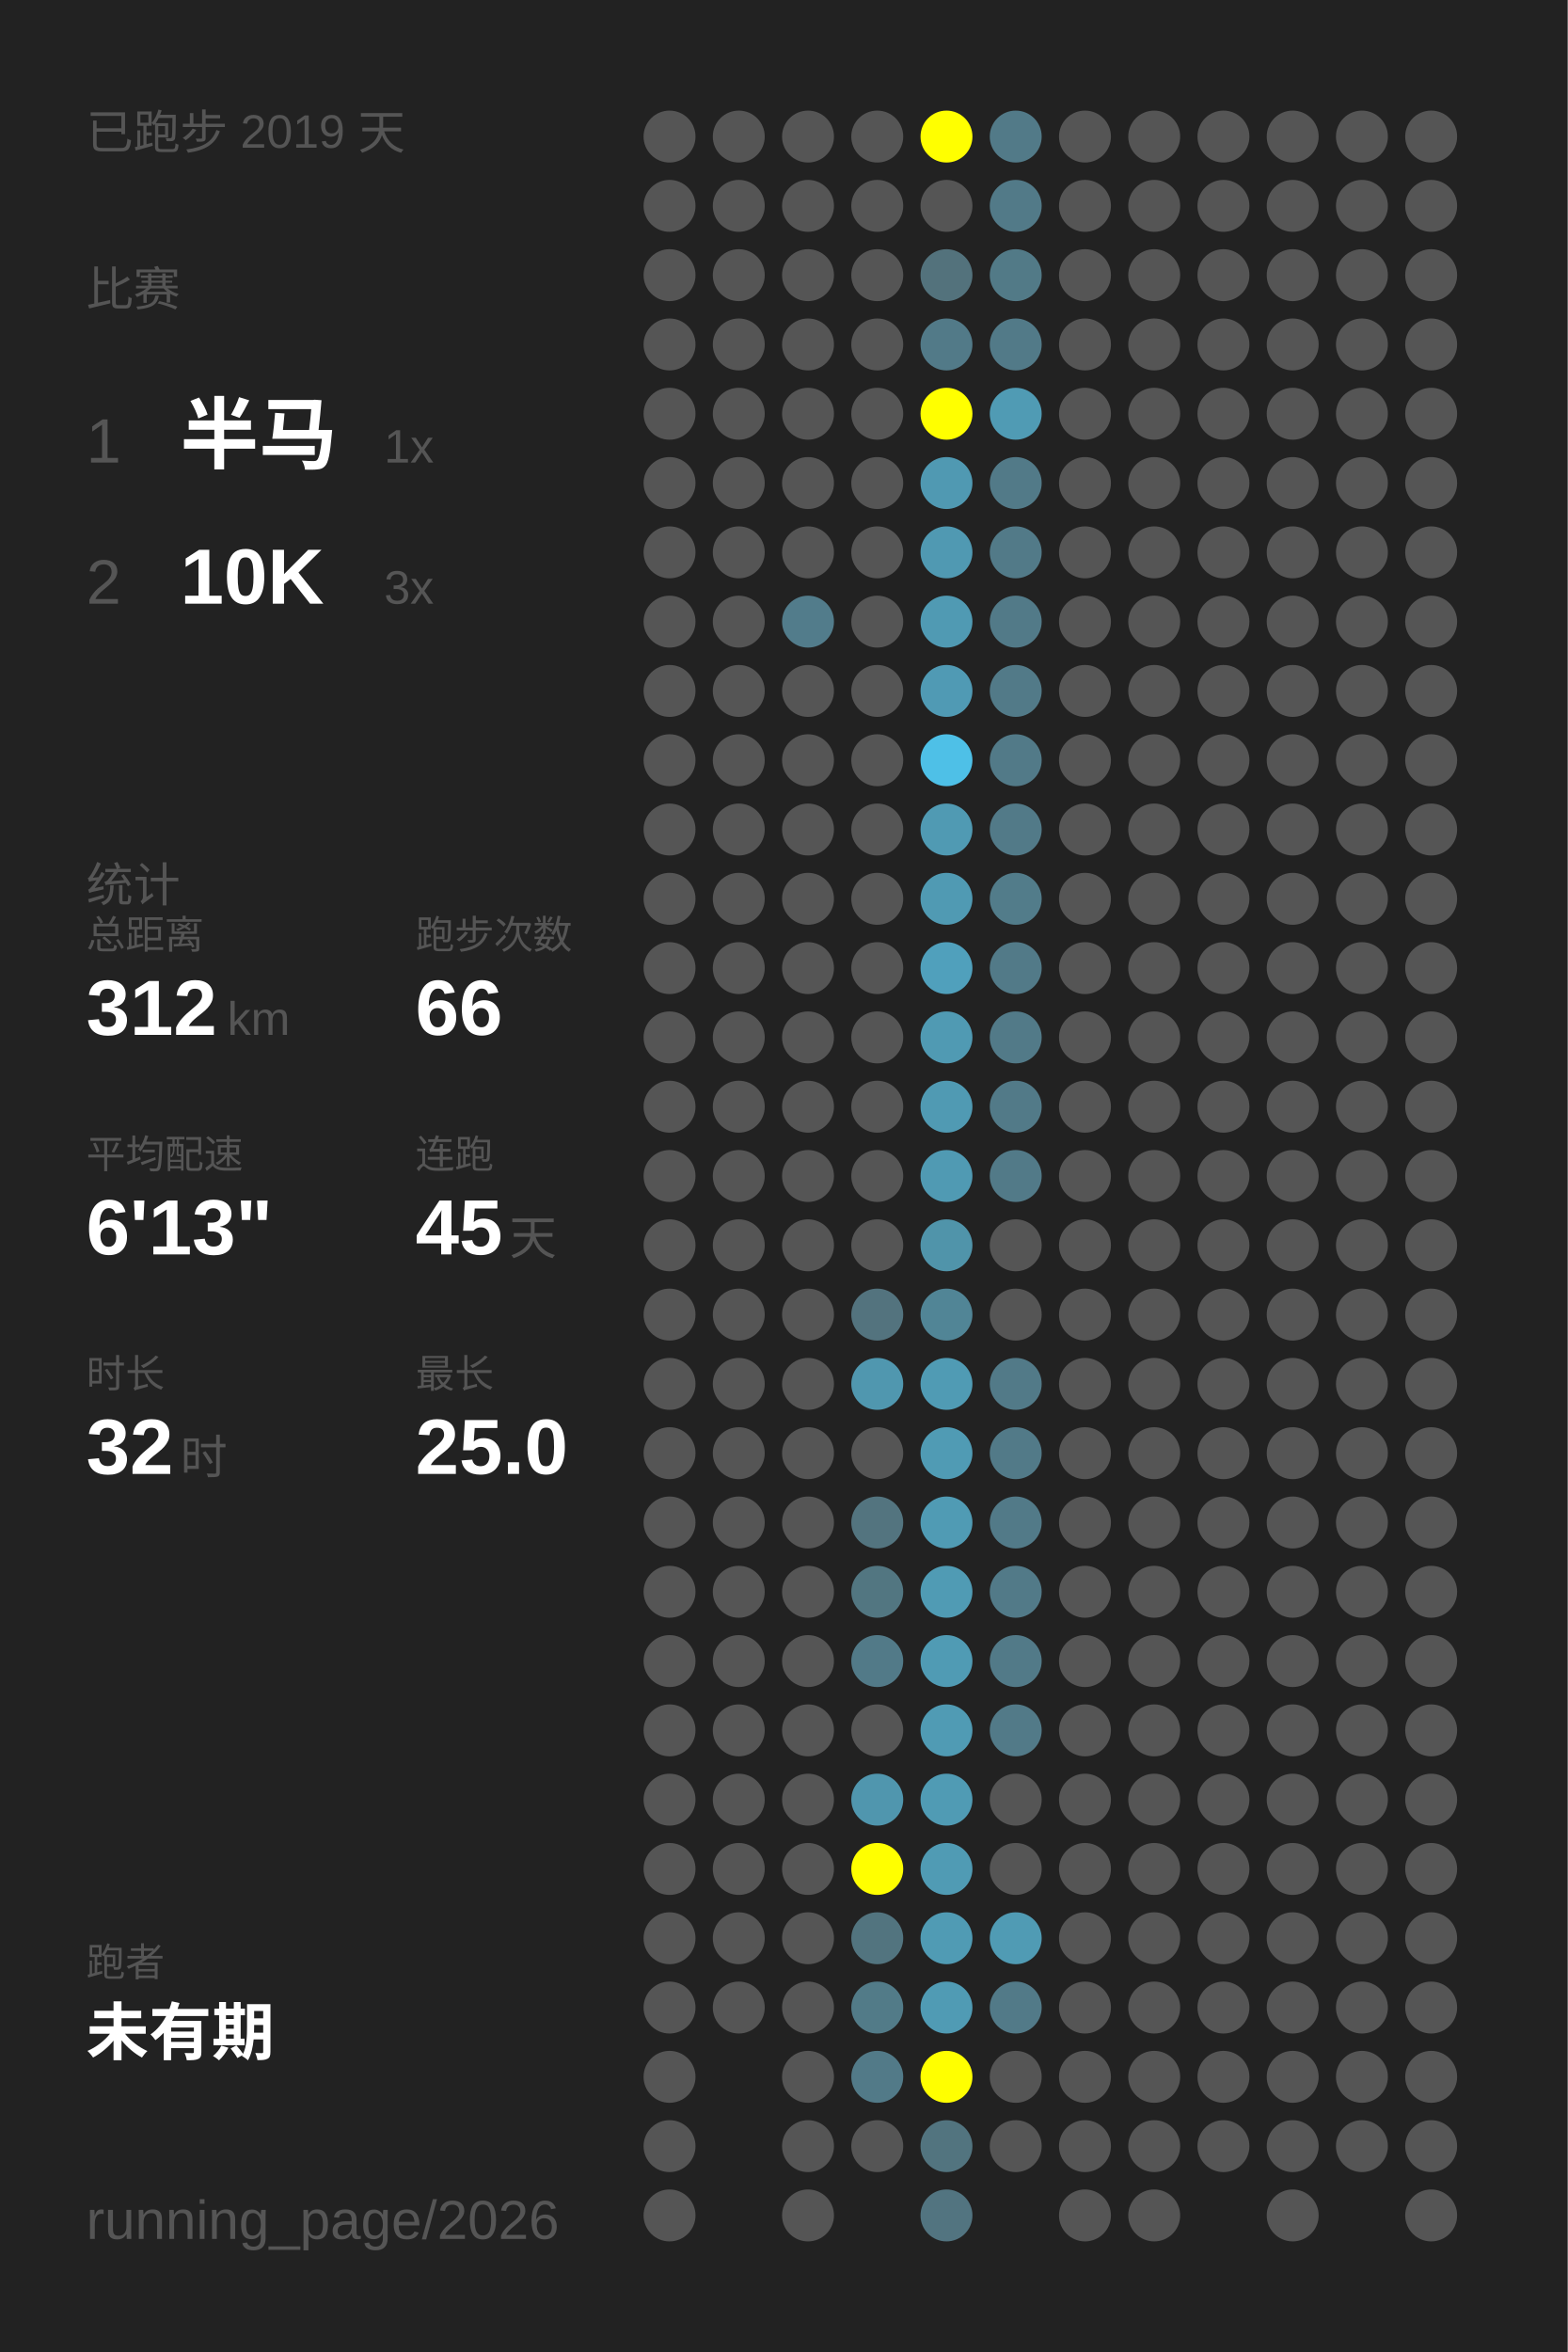
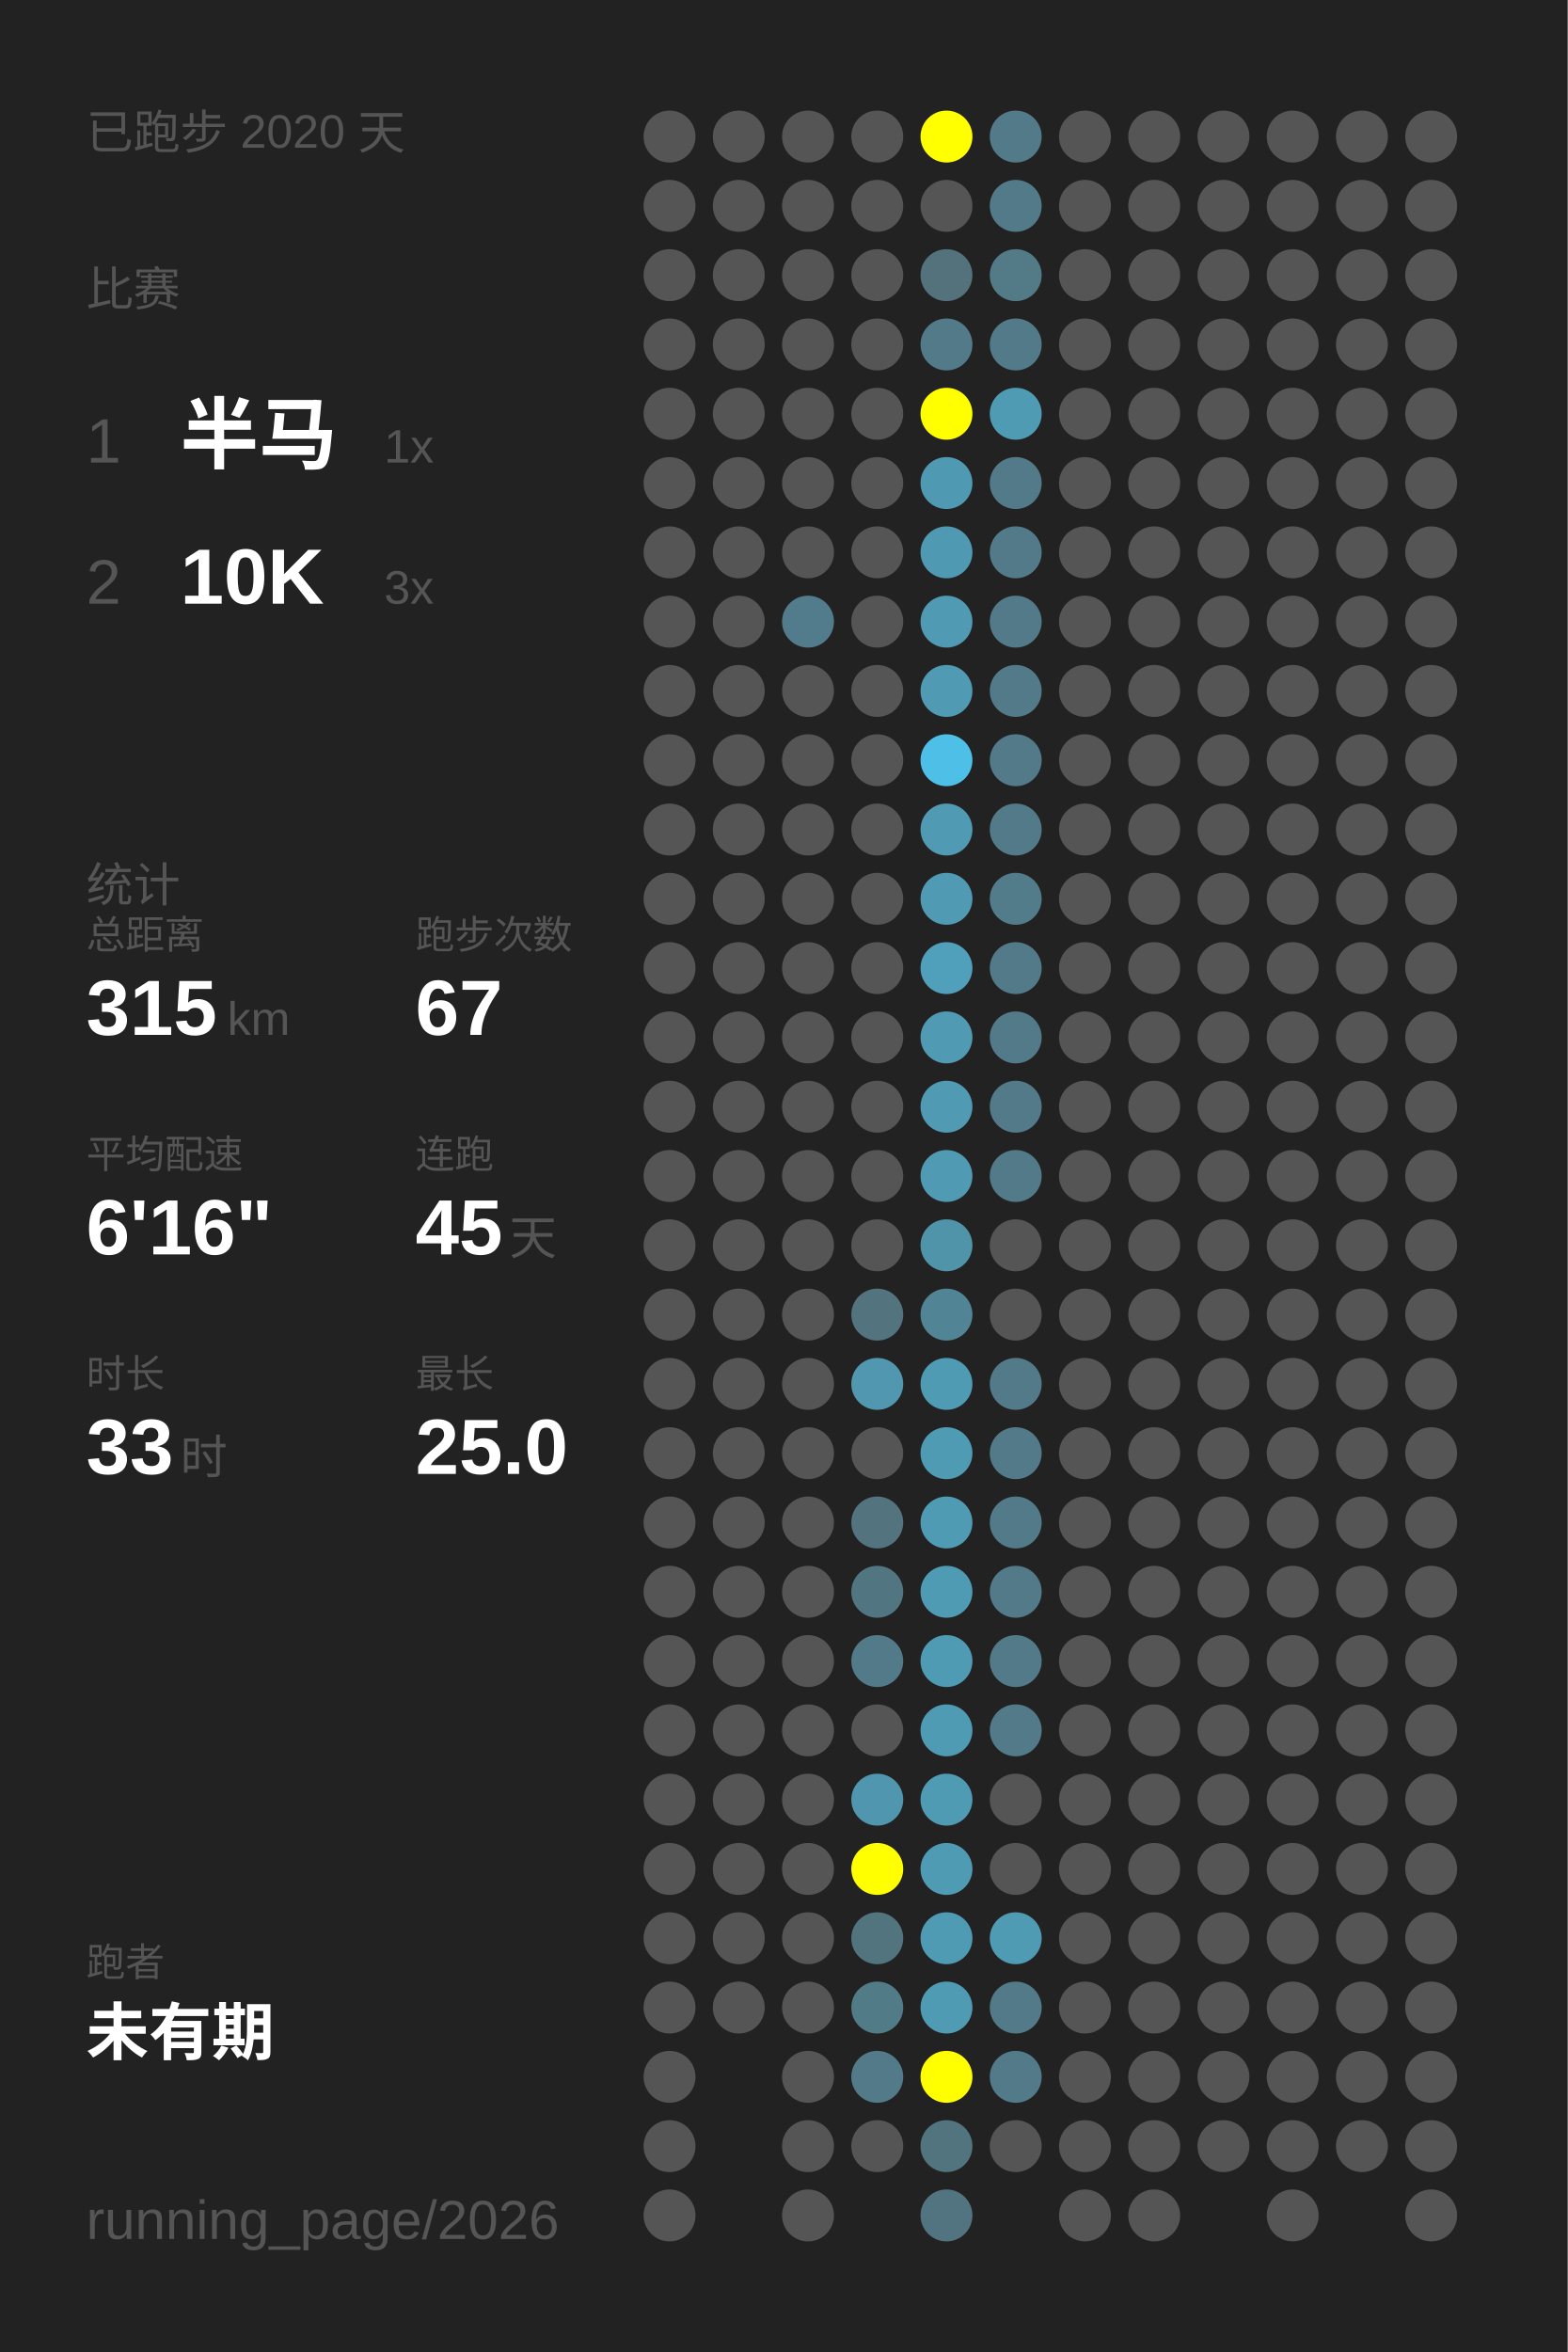
<svg xmlns="http://www.w3.org/2000/svg" baseProfile="full" height="300mm" version="1.1" viewBox="0,0,200,300" width="200mm">
  <defs />
  <rect fill="#222222" height="300" width="200" x="0" y="0" />
-   <text fill="#555555" style="font-size:6px; font-family:Arial;" x="11" y="19">已跑步 2019 天</text>
+   <text fill="#555555" style="font-size:6px; font-family:Arial;" x="11" y="19">已跑步 2020 天</text>
  <text fill="#555555" style="font-size:6px; font-family:Arial;" x="11" y="39">比赛</text>
  <text fill="#555555" style="font-size:8px; font-family:Arial;" x="11" y="59">1</text>
  <text fill="#FFFFFF" style="font-size:10px; font-family:Arial; font-weight:bold;" x="23" y="59">半马</text>
  <text fill="#555555" style="font-size:6px; font-family:Arial;" x="49" y="59">1x</text>
  <text fill="#555555" style="font-size:8px; font-family:Arial;" x="11" y="77">2</text>
  <text fill="#FFFFFF" style="font-size:10px; font-family:Arial; font-weight:bold;" x="23" y="77">10K</text>
  <text fill="#555555" style="font-size:6px; font-family:Arial;" x="49" y="77">3x</text>
  <text fill="#555555" style="font-size:6px; font-family:Arial;" x="11" y="115">统计</text>
  <text fill="#555555" style="font-size:5px; font-family:Arial;" x="11" y="121">总距离</text>
-   <text fill="#FFFFFF" style="font-size:10px; font-family:Arial; font-weight:bold;" x="11" y="132">312</text>
+   <text fill="#FFFFFF" style="font-size:10px; font-family:Arial; font-weight:bold;" x="11" y="132">315</text>
  <text fill="#555555" style="font-size:6px; font-family:Arial;" x="29" y="132">km</text>
  <text fill="#555555" style="font-size:5px; font-family:Arial;" x="53" y="121">跑步次数</text>
-   <text fill="#FFFFFF" style="font-size:10px; font-family:Arial; font-weight:bold;" x="53" y="132">66</text>
+   <text fill="#FFFFFF" style="font-size:10px; font-family:Arial; font-weight:bold;" x="53" y="132">67</text>
  <text fill="#555555" style="font-size:5px; font-family:Arial;" x="11" y="149">平均配速</text>
-   <text fill="#FFFFFF" style="font-size:10px; font-family:Arial; font-weight:bold;" x="11" y="160">6'13"</text>
+   <text fill="#FFFFFF" style="font-size:10px; font-family:Arial; font-weight:bold;" x="11" y="160">6'16"</text>
  <text fill="#555555" style="font-size:5px; font-family:Arial;" x="53" y="149">连跑</text>
  <text fill="#FFFFFF" style="font-size:10px; font-family:Arial; font-weight:bold;" x="53" y="160">45</text>
  <text fill="#555555" style="font-size:6px; font-family:Arial;" x="65" y="160">天</text>
  <text fill="#555555" style="font-size:5px; font-family:Arial;" x="11" y="177">时长</text>
-   <text fill="#FFFFFF" style="font-size:10px; font-family:Arial; font-weight:bold;" x="11" y="188">32</text>
+   <text fill="#FFFFFF" style="font-size:10px; font-family:Arial; font-weight:bold;" x="11" y="188">33</text>
  <text fill="#555555" style="font-size:6px; font-family:Arial;" x="23" y="188">时</text>
  <text fill="#555555" style="font-size:5px; font-family:Arial;" x="53" y="177">最长</text>
  <text fill="#FFFFFF" style="font-size:10px; font-family:Arial; font-weight:bold;" x="53" y="188">25.0</text>
  <text fill="#555555" style="font-size:5px; font-family:Arial;" x="11" y="252.065">跑者</text>
  <text fill="#FFFFFF" style="font-size:8px; font-family:Arial; font-weight:bold;" x="11" y="262.065">未有期</text>
  <text fill="#555555" style="font-size:7px; font-family:Arial;" x="11" y="285.581">running_page/2026</text>
  <circle cx="85.417" cy="17.419" fill="#555555" r="3.312" />
  <circle cx="85.417" cy="26.258" fill="#555555" r="3.312" />
  <circle cx="85.417" cy="35.097" fill="#555555" r="3.312" />
  <circle cx="85.417" cy="43.935" fill="#555555" r="3.312" />
  <circle cx="85.417" cy="52.774" fill="#555555" r="3.312" />
  <circle cx="85.417" cy="61.613" fill="#555555" r="3.312" />
  <circle cx="85.417" cy="70.452" fill="#555555" r="3.312" />
  <circle cx="85.417" cy="79.29" fill="#555555" r="3.312" />
  <circle cx="85.417" cy="88.129" fill="#555555" r="3.312" />
  <circle cx="85.417" cy="96.968" fill="#555555" r="3.312" />
  <circle cx="85.417" cy="105.806" fill="#555555" r="3.312" />
  <circle cx="85.417" cy="114.645" fill="#555555" r="3.312" />
  <circle cx="85.417" cy="123.484" fill="#555555" r="3.312" />
  <circle cx="85.417" cy="132.323" fill="#555555" r="3.312" />
  <circle cx="85.417" cy="141.161" fill="#555555" r="3.312" />
  <circle cx="85.417" cy="150" fill="#555555" r="3.312" />
  <circle cx="85.417" cy="158.839" fill="#555555" r="3.312" />
  <circle cx="85.417" cy="167.677" fill="#555555" r="3.312" />
  <circle cx="85.417" cy="176.516" fill="#555555" r="3.312" />
  <circle cx="85.417" cy="185.355" fill="#555555" r="3.312" />
  <circle cx="85.417" cy="194.194" fill="#555555" r="3.312" />
  <circle cx="85.417" cy="203.032" fill="#555555" r="3.312" />
  <circle cx="85.417" cy="211.871" fill="#555555" r="3.312" />
  <circle cx="85.417" cy="220.71" fill="#555555" r="3.312" />
  <circle cx="85.417" cy="229.548" fill="#555555" r="3.312" />
  <circle cx="85.417" cy="238.387" fill="#555555" r="3.312" />
  <circle cx="85.417" cy="247.226" fill="#555555" r="3.312" />
  <circle cx="85.417" cy="256.065" fill="#555555" r="3.312" />
  <circle cx="85.417" cy="264.903" fill="#555555" r="3.312" />
  <circle cx="85.417" cy="273.742" fill="#555555" r="3.312" />
  <circle cx="85.417" cy="282.581" fill="#555555" r="3.312" />
  <circle cx="94.25" cy="17.419" fill="#555555" r="3.312" />
  <circle cx="94.25" cy="26.258" fill="#555555" r="3.312" />
  <circle cx="94.25" cy="35.097" fill="#555555" r="3.312" />
  <circle cx="94.25" cy="43.935" fill="#555555" r="3.312" />
  <circle cx="94.25" cy="52.774" fill="#555555" r="3.312" />
  <circle cx="94.25" cy="61.613" fill="#555555" r="3.312" />
  <circle cx="94.25" cy="70.452" fill="#555555" r="3.312" />
  <circle cx="94.25" cy="79.29" fill="#555555" r="3.312" />
  <circle cx="94.25" cy="88.129" fill="#555555" r="3.312" />
  <circle cx="94.25" cy="96.968" fill="#555555" r="3.312" />
  <circle cx="94.25" cy="105.806" fill="#555555" r="3.312" />
  <circle cx="94.25" cy="114.645" fill="#555555" r="3.312" />
  <circle cx="94.25" cy="123.484" fill="#555555" r="3.312" />
  <circle cx="94.25" cy="132.323" fill="#555555" r="3.312" />
  <circle cx="94.25" cy="141.161" fill="#555555" r="3.312" />
  <circle cx="94.25" cy="150" fill="#555555" r="3.312" />
  <circle cx="94.25" cy="158.839" fill="#555555" r="3.312" />
  <circle cx="94.25" cy="167.677" fill="#555555" r="3.312" />
  <circle cx="94.25" cy="176.516" fill="#555555" r="3.312" />
  <circle cx="94.25" cy="185.355" fill="#555555" r="3.312" />
  <circle cx="94.25" cy="194.194" fill="#555555" r="3.312" />
  <circle cx="94.25" cy="203.032" fill="#555555" r="3.312" />
  <circle cx="94.25" cy="211.871" fill="#555555" r="3.312" />
  <circle cx="94.25" cy="220.71" fill="#555555" r="3.312" />
  <circle cx="94.25" cy="229.548" fill="#555555" r="3.312" />
  <circle cx="94.25" cy="238.387" fill="#555555" r="3.312" />
  <circle cx="94.25" cy="247.226" fill="#555555" r="3.312" />
  <circle cx="94.25" cy="256.065" fill="#555555" r="3.312" />
  <circle cx="103.083" cy="17.419" fill="#555555" r="3.312" />
  <circle cx="103.083" cy="26.258" fill="#555555" r="3.312" />
  <circle cx="103.083" cy="35.097" fill="#555555" r="3.312" />
  <circle cx="103.083" cy="43.935" fill="#555555" r="3.312" />
  <circle cx="103.083" cy="52.774" fill="#555555" r="3.312" />
  <circle cx="103.083" cy="61.613" fill="#555555" r="3.312" />
  <circle cx="103.083" cy="70.452" fill="#555555" r="3.312" />
  <circle cx="103.083" cy="79.29" fill="#527c8b" r="3.312" />
  <circle cx="103.083" cy="88.129" fill="#555555" r="3.312" />
  <circle cx="103.083" cy="96.968" fill="#555555" r="3.312" />
  <circle cx="103.083" cy="105.806" fill="#555555" r="3.312" />
  <circle cx="103.083" cy="114.645" fill="#555555" r="3.312" />
  <circle cx="103.083" cy="123.484" fill="#555555" r="3.312" />
  <circle cx="103.083" cy="132.323" fill="#555555" r="3.312" />
  <circle cx="103.083" cy="141.161" fill="#555555" r="3.312" />
  <circle cx="103.083" cy="150" fill="#555555" r="3.312" />
  <circle cx="103.083" cy="158.839" fill="#555555" r="3.312" />
  <circle cx="103.083" cy="167.677" fill="#555555" r="3.312" />
  <circle cx="103.083" cy="176.516" fill="#555555" r="3.312" />
  <circle cx="103.083" cy="185.355" fill="#555555" r="3.312" />
  <circle cx="103.083" cy="194.194" fill="#555555" r="3.312" />
  <circle cx="103.083" cy="203.032" fill="#555555" r="3.312" />
  <circle cx="103.083" cy="211.871" fill="#555555" r="3.312" />
  <circle cx="103.083" cy="220.71" fill="#555555" r="3.312" />
  <circle cx="103.083" cy="229.548" fill="#555555" r="3.312" />
  <circle cx="103.083" cy="238.387" fill="#555555" r="3.312" />
  <circle cx="103.083" cy="247.226" fill="#555555" r="3.312" />
  <circle cx="103.083" cy="256.065" fill="#555555" r="3.312" />
  <circle cx="103.083" cy="264.903" fill="#555555" r="3.312" />
  <circle cx="103.083" cy="273.742" fill="#555555" r="3.312" />
  <circle cx="103.083" cy="282.581" fill="#555555" r="3.312" />
  <circle cx="111.917" cy="17.419" fill="#555555" r="3.312" />
  <circle cx="111.917" cy="26.258" fill="#555555" r="3.312" />
  <circle cx="111.917" cy="35.097" fill="#555555" r="3.312" />
  <circle cx="111.917" cy="43.935" fill="#555555" r="3.312" />
  <circle cx="111.917" cy="52.774" fill="#555555" r="3.312" />
  <circle cx="111.917" cy="61.613" fill="#555555" r="3.312" />
  <circle cx="111.917" cy="70.452" fill="#555555" r="3.312" />
  <circle cx="111.917" cy="79.29" fill="#555555" r="3.312" />
  <circle cx="111.917" cy="88.129" fill="#555555" r="3.312" />
  <circle cx="111.917" cy="96.968" fill="#555555" r="3.312" />
  <circle cx="111.917" cy="105.806" fill="#555555" r="3.312" />
  <circle cx="111.917" cy="114.645" fill="#555555" r="3.312" />
  <circle cx="111.917" cy="123.484" fill="#555555" r="3.312" />
  <circle cx="111.917" cy="132.323" fill="#555555" r="3.312" />
  <circle cx="111.917" cy="141.161" fill="#555555" r="3.312" />
  <circle cx="111.917" cy="150" fill="#555555" r="3.312" />
  <circle cx="111.917" cy="158.839" fill="#555555" r="3.312" />
  <circle cx="111.917" cy="167.677" fill="#53737e" r="3.312" />
  <circle cx="111.917" cy="176.516" fill="#5097af" r="3.312" />
  <circle cx="111.917" cy="185.355" fill="#555555" r="3.312" />
  <circle cx="111.917" cy="194.194" fill="#53747f" r="3.312" />
  <circle cx="111.917" cy="203.032" fill="#527681" r="3.312" />
  <circle cx="111.917" cy="211.871" fill="#527a88" r="3.312" />
  <circle cx="111.917" cy="220.71" fill="#555555" r="3.312" />
  <circle cx="111.917" cy="229.548" fill="#5096ae" r="3.312" />
  <circle cx="111.917" cy="238.387" fill="#FFFF00" r="3.312" />
  <circle cx="111.917" cy="247.226" fill="#52747f" r="3.312" />
  <circle cx="111.917" cy="256.065" fill="#527b88" r="3.312" />
  <circle cx="111.917" cy="264.903" fill="#527a88" r="3.312" />
  <circle cx="111.917" cy="273.742" fill="#555555" r="3.312" />
  <circle cx="120.75" cy="17.419" fill="#FFFF00" r="3.312" />
  <circle cx="120.75" cy="26.258" fill="#555555" r="3.312" />
  <circle cx="120.75" cy="35.097" fill="#53727c" r="3.312" />
  <circle cx="120.75" cy="43.935" fill="#527a88" r="3.312" />
  <circle cx="120.75" cy="52.774" fill="#FFFF00" r="3.312" />
  <circle cx="120.75" cy="61.613" fill="#5099b2" r="3.312" />
  <circle cx="120.75" cy="70.452" fill="#5099b2" r="3.312" />
  <circle cx="120.75" cy="79.29" fill="#509ab3" r="3.312" />
  <circle cx="120.75" cy="88.129" fill="#509ab4" r="3.312" />
  <circle cx="120.75" cy="96.968" fill="#4ec0e7" r="3.312" />
  <circle cx="120.75" cy="105.806" fill="#509ab3" r="3.312" />
  <circle cx="120.75" cy="114.645" fill="#509ab3" r="3.312" />
  <circle cx="120.75" cy="123.484" fill="#50a0bc" r="3.312" />
  <circle cx="120.75" cy="132.323" fill="#509ab3" r="3.312" />
  <circle cx="120.75" cy="141.161" fill="#509ab3" r="3.312" />
  <circle cx="120.75" cy="150" fill="#509ab3" r="3.312" />
  <circle cx="120.75" cy="158.839" fill="#5094aa" r="3.312" />
  <circle cx="120.75" cy="167.677" fill="#518596" r="3.312" />
  <circle cx="120.75" cy="176.516" fill="#509bb4" r="3.312" />
  <circle cx="120.75" cy="185.355" fill="#509bb4" r="3.312" />
  <circle cx="120.75" cy="194.194" fill="#509bb4" r="3.312" />
  <circle cx="120.75" cy="203.032" fill="#509bb4" r="3.312" />
  <circle cx="120.75" cy="211.871" fill="#509bb4" r="3.312" />
  <circle cx="120.75" cy="220.71" fill="#509bb4" r="3.312" />
  <circle cx="120.75" cy="229.548" fill="#509bb4" r="3.312" />
  <circle cx="120.75" cy="238.387" fill="#509bb4" r="3.312" />
  <circle cx="120.75" cy="247.226" fill="#509bb4" r="3.312" />
  <circle cx="120.75" cy="256.065" fill="#509bb4" r="3.312" />
  <circle cx="120.75" cy="264.903" fill="#FFFF00" r="3.312" />
  <circle cx="120.75" cy="273.742" fill="#52747f" r="3.312" />
  <circle cx="120.75" cy="282.581" fill="#527480" r="3.312" />
  <circle cx="129.583" cy="17.419" fill="#527a88" r="3.312" />
  <circle cx="129.583" cy="26.258" fill="#527a88" r="3.312" />
  <circle cx="129.583" cy="35.097" fill="#527a87" r="3.312" />
  <circle cx="129.583" cy="43.935" fill="#527a88" r="3.312" />
  <circle cx="129.583" cy="52.774" fill="#509bb4" r="3.312" />
  <circle cx="129.583" cy="61.613" fill="#527a88" r="3.312" />
  <circle cx="129.583" cy="70.452" fill="#527a88" r="3.312" />
  <circle cx="129.583" cy="79.29" fill="#527a88" r="3.312" />
  <circle cx="129.583" cy="88.129" fill="#527a88" r="3.312" />
  <circle cx="129.583" cy="96.968" fill="#527a88" r="3.312" />
  <circle cx="129.583" cy="105.806" fill="#527a88" r="3.312" />
  <circle cx="129.583" cy="114.645" fill="#527c8a" r="3.312" />
  <circle cx="129.583" cy="123.484" fill="#527a88" r="3.312" />
  <circle cx="129.583" cy="132.323" fill="#527a88" r="3.312" />
  <circle cx="129.583" cy="141.161" fill="#527a88" r="3.312" />
  <circle cx="129.583" cy="150" fill="#527a88" r="3.312" />
  <circle cx="129.583" cy="158.839" fill="#555555" r="3.312" />
  <circle cx="129.583" cy="167.677" fill="#555555" r="3.312" />
  <circle cx="129.583" cy="176.516" fill="#527a88" r="3.312" />
  <circle cx="129.583" cy="185.355" fill="#527a88" r="3.312" />
  <circle cx="129.583" cy="194.194" fill="#527a88" r="3.312" />
  <circle cx="129.583" cy="203.032" fill="#527a88" r="3.312" />
  <circle cx="129.583" cy="211.871" fill="#527a88" r="3.312" />
  <circle cx="129.583" cy="220.71" fill="#527a88" r="3.312" />
  <circle cx="129.583" cy="229.548" fill="#555555" r="3.312" />
  <circle cx="129.583" cy="238.387" fill="#555555" r="3.312" />
  <circle cx="129.583" cy="247.226" fill="#509bb4" r="3.312" />
  <circle cx="129.583" cy="256.065" fill="#527a88" r="3.312" />
-   <circle cx="129.583" cy="264.903" fill="#555555" r="3.312" />
+   <circle cx="129.583" cy="264.903" fill="#527a88" r="3.312" />
  <circle cx="129.583" cy="273.742" fill="#555555" r="3.312" />
  <circle cx="138.417" cy="17.419" fill="#555555" r="3.312" />
  <circle cx="138.417" cy="26.258" fill="#555555" r="3.312" />
  <circle cx="138.417" cy="35.097" fill="#555555" r="3.312" />
  <circle cx="138.417" cy="43.935" fill="#555555" r="3.312" />
  <circle cx="138.417" cy="52.774" fill="#555555" r="3.312" />
  <circle cx="138.417" cy="61.613" fill="#555555" r="3.312" />
  <circle cx="138.417" cy="70.452" fill="#555555" r="3.312" />
  <circle cx="138.417" cy="79.29" fill="#555555" r="3.312" />
  <circle cx="138.417" cy="88.129" fill="#555555" r="3.312" />
  <circle cx="138.417" cy="96.968" fill="#555555" r="3.312" />
  <circle cx="138.417" cy="105.806" fill="#555555" r="3.312" />
  <circle cx="138.417" cy="114.645" fill="#555555" r="3.312" />
  <circle cx="138.417" cy="123.484" fill="#555555" r="3.312" />
  <circle cx="138.417" cy="132.323" fill="#555555" r="3.312" />
  <circle cx="138.417" cy="141.161" fill="#555555" r="3.312" />
  <circle cx="138.417" cy="150" fill="#555555" r="3.312" />
  <circle cx="138.417" cy="158.839" fill="#555555" r="3.312" />
  <circle cx="138.417" cy="167.677" fill="#555555" r="3.312" />
  <circle cx="138.417" cy="176.516" fill="#555555" r="3.312" />
  <circle cx="138.417" cy="185.355" fill="#555555" r="3.312" />
  <circle cx="138.417" cy="194.194" fill="#555555" r="3.312" />
  <circle cx="138.417" cy="203.032" fill="#555555" r="3.312" />
  <circle cx="138.417" cy="211.871" fill="#555555" r="3.312" />
  <circle cx="138.417" cy="220.71" fill="#555555" r="3.312" />
  <circle cx="138.417" cy="229.548" fill="#555555" r="3.312" />
  <circle cx="138.417" cy="238.387" fill="#555555" r="3.312" />
  <circle cx="138.417" cy="247.226" fill="#555555" r="3.312" />
  <circle cx="138.417" cy="256.065" fill="#555555" r="3.312" />
  <circle cx="138.417" cy="264.903" fill="#555555" r="3.312" />
  <circle cx="138.417" cy="273.742" fill="#555555" r="3.312" />
  <circle cx="138.417" cy="282.581" fill="#555555" r="3.312" />
  <circle cx="147.25" cy="17.419" fill="#555555" r="3.312" />
  <circle cx="147.25" cy="26.258" fill="#555555" r="3.312" />
  <circle cx="147.25" cy="35.097" fill="#555555" r="3.312" />
  <circle cx="147.25" cy="43.935" fill="#555555" r="3.312" />
  <circle cx="147.25" cy="52.774" fill="#555555" r="3.312" />
  <circle cx="147.25" cy="61.613" fill="#555555" r="3.312" />
  <circle cx="147.25" cy="70.452" fill="#555555" r="3.312" />
  <circle cx="147.25" cy="79.29" fill="#555555" r="3.312" />
  <circle cx="147.25" cy="88.129" fill="#555555" r="3.312" />
  <circle cx="147.25" cy="96.968" fill="#555555" r="3.312" />
  <circle cx="147.25" cy="105.806" fill="#555555" r="3.312" />
  <circle cx="147.25" cy="114.645" fill="#555555" r="3.312" />
  <circle cx="147.25" cy="123.484" fill="#555555" r="3.312" />
  <circle cx="147.25" cy="132.323" fill="#555555" r="3.312" />
  <circle cx="147.25" cy="141.161" fill="#555555" r="3.312" />
  <circle cx="147.25" cy="150" fill="#555555" r="3.312" />
  <circle cx="147.25" cy="158.839" fill="#555555" r="3.312" />
  <circle cx="147.25" cy="167.677" fill="#555555" r="3.312" />
  <circle cx="147.25" cy="176.516" fill="#555555" r="3.312" />
  <circle cx="147.25" cy="185.355" fill="#555555" r="3.312" />
  <circle cx="147.25" cy="194.194" fill="#555555" r="3.312" />
  <circle cx="147.25" cy="203.032" fill="#555555" r="3.312" />
  <circle cx="147.25" cy="211.871" fill="#555555" r="3.312" />
  <circle cx="147.25" cy="220.71" fill="#555555" r="3.312" />
  <circle cx="147.25" cy="229.548" fill="#555555" r="3.312" />
  <circle cx="147.25" cy="238.387" fill="#555555" r="3.312" />
  <circle cx="147.25" cy="247.226" fill="#555555" r="3.312" />
  <circle cx="147.25" cy="256.065" fill="#555555" r="3.312" />
  <circle cx="147.25" cy="264.903" fill="#555555" r="3.312" />
  <circle cx="147.25" cy="273.742" fill="#555555" r="3.312" />
  <circle cx="147.25" cy="282.581" fill="#555555" r="3.312" />
  <circle cx="156.083" cy="17.419" fill="#555555" r="3.312" />
  <circle cx="156.083" cy="26.258" fill="#555555" r="3.312" />
  <circle cx="156.083" cy="35.097" fill="#555555" r="3.312" />
  <circle cx="156.083" cy="43.935" fill="#555555" r="3.312" />
  <circle cx="156.083" cy="52.774" fill="#555555" r="3.312" />
  <circle cx="156.083" cy="61.613" fill="#555555" r="3.312" />
  <circle cx="156.083" cy="70.452" fill="#555555" r="3.312" />
  <circle cx="156.083" cy="79.29" fill="#555555" r="3.312" />
  <circle cx="156.083" cy="88.129" fill="#555555" r="3.312" />
  <circle cx="156.083" cy="96.968" fill="#555555" r="3.312" />
  <circle cx="156.083" cy="105.806" fill="#555555" r="3.312" />
  <circle cx="156.083" cy="114.645" fill="#555555" r="3.312" />
  <circle cx="156.083" cy="123.484" fill="#555555" r="3.312" />
  <circle cx="156.083" cy="132.323" fill="#555555" r="3.312" />
  <circle cx="156.083" cy="141.161" fill="#555555" r="3.312" />
  <circle cx="156.083" cy="150" fill="#555555" r="3.312" />
  <circle cx="156.083" cy="158.839" fill="#555555" r="3.312" />
  <circle cx="156.083" cy="167.677" fill="#555555" r="3.312" />
  <circle cx="156.083" cy="176.516" fill="#555555" r="3.312" />
  <circle cx="156.083" cy="185.355" fill="#555555" r="3.312" />
  <circle cx="156.083" cy="194.194" fill="#555555" r="3.312" />
  <circle cx="156.083" cy="203.032" fill="#555555" r="3.312" />
  <circle cx="156.083" cy="211.871" fill="#555555" r="3.312" />
  <circle cx="156.083" cy="220.71" fill="#555555" r="3.312" />
  <circle cx="156.083" cy="229.548" fill="#555555" r="3.312" />
  <circle cx="156.083" cy="238.387" fill="#555555" r="3.312" />
  <circle cx="156.083" cy="247.226" fill="#555555" r="3.312" />
  <circle cx="156.083" cy="256.065" fill="#555555" r="3.312" />
  <circle cx="156.083" cy="264.903" fill="#555555" r="3.312" />
  <circle cx="156.083" cy="273.742" fill="#555555" r="3.312" />
  <circle cx="164.917" cy="17.419" fill="#555555" r="3.312" />
  <circle cx="164.917" cy="26.258" fill="#555555" r="3.312" />
  <circle cx="164.917" cy="35.097" fill="#555555" r="3.312" />
  <circle cx="164.917" cy="43.935" fill="#555555" r="3.312" />
  <circle cx="164.917" cy="52.774" fill="#555555" r="3.312" />
  <circle cx="164.917" cy="61.613" fill="#555555" r="3.312" />
  <circle cx="164.917" cy="70.452" fill="#555555" r="3.312" />
  <circle cx="164.917" cy="79.29" fill="#555555" r="3.312" />
  <circle cx="164.917" cy="88.129" fill="#555555" r="3.312" />
  <circle cx="164.917" cy="96.968" fill="#555555" r="3.312" />
  <circle cx="164.917" cy="105.806" fill="#555555" r="3.312" />
  <circle cx="164.917" cy="114.645" fill="#555555" r="3.312" />
  <circle cx="164.917" cy="123.484" fill="#555555" r="3.312" />
  <circle cx="164.917" cy="132.323" fill="#555555" r="3.312" />
  <circle cx="164.917" cy="141.161" fill="#555555" r="3.312" />
  <circle cx="164.917" cy="150" fill="#555555" r="3.312" />
  <circle cx="164.917" cy="158.839" fill="#555555" r="3.312" />
  <circle cx="164.917" cy="167.677" fill="#555555" r="3.312" />
  <circle cx="164.917" cy="176.516" fill="#555555" r="3.312" />
  <circle cx="164.917" cy="185.355" fill="#555555" r="3.312" />
  <circle cx="164.917" cy="194.194" fill="#555555" r="3.312" />
  <circle cx="164.917" cy="203.032" fill="#555555" r="3.312" />
  <circle cx="164.917" cy="211.871" fill="#555555" r="3.312" />
  <circle cx="164.917" cy="220.71" fill="#555555" r="3.312" />
  <circle cx="164.917" cy="229.548" fill="#555555" r="3.312" />
  <circle cx="164.917" cy="238.387" fill="#555555" r="3.312" />
  <circle cx="164.917" cy="247.226" fill="#555555" r="3.312" />
  <circle cx="164.917" cy="256.065" fill="#555555" r="3.312" />
  <circle cx="164.917" cy="264.903" fill="#555555" r="3.312" />
  <circle cx="164.917" cy="273.742" fill="#555555" r="3.312" />
  <circle cx="164.917" cy="282.581" fill="#555555" r="3.312" />
  <circle cx="173.75" cy="17.419" fill="#555555" r="3.312" />
  <circle cx="173.75" cy="26.258" fill="#555555" r="3.312" />
  <circle cx="173.75" cy="35.097" fill="#555555" r="3.312" />
  <circle cx="173.75" cy="43.935" fill="#555555" r="3.312" />
  <circle cx="173.75" cy="52.774" fill="#555555" r="3.312" />
  <circle cx="173.75" cy="61.613" fill="#555555" r="3.312" />
  <circle cx="173.75" cy="70.452" fill="#555555" r="3.312" />
  <circle cx="173.75" cy="79.29" fill="#555555" r="3.312" />
  <circle cx="173.75" cy="88.129" fill="#555555" r="3.312" />
  <circle cx="173.75" cy="96.968" fill="#555555" r="3.312" />
  <circle cx="173.75" cy="105.806" fill="#555555" r="3.312" />
  <circle cx="173.75" cy="114.645" fill="#555555" r="3.312" />
  <circle cx="173.75" cy="123.484" fill="#555555" r="3.312" />
  <circle cx="173.75" cy="132.323" fill="#555555" r="3.312" />
  <circle cx="173.75" cy="141.161" fill="#555555" r="3.312" />
  <circle cx="173.75" cy="150" fill="#555555" r="3.312" />
  <circle cx="173.75" cy="158.839" fill="#555555" r="3.312" />
  <circle cx="173.75" cy="167.677" fill="#555555" r="3.312" />
  <circle cx="173.75" cy="176.516" fill="#555555" r="3.312" />
  <circle cx="173.75" cy="185.355" fill="#555555" r="3.312" />
  <circle cx="173.75" cy="194.194" fill="#555555" r="3.312" />
  <circle cx="173.75" cy="203.032" fill="#555555" r="3.312" />
  <circle cx="173.75" cy="211.871" fill="#555555" r="3.312" />
  <circle cx="173.75" cy="220.71" fill="#555555" r="3.312" />
  <circle cx="173.75" cy="229.548" fill="#555555" r="3.312" />
  <circle cx="173.75" cy="238.387" fill="#555555" r="3.312" />
  <circle cx="173.75" cy="247.226" fill="#555555" r="3.312" />
  <circle cx="173.75" cy="256.065" fill="#555555" r="3.312" />
  <circle cx="173.75" cy="264.903" fill="#555555" r="3.312" />
  <circle cx="173.75" cy="273.742" fill="#555555" r="3.312" />
  <circle cx="182.583" cy="17.419" fill="#555555" r="3.312" />
  <circle cx="182.583" cy="26.258" fill="#555555" r="3.312" />
  <circle cx="182.583" cy="35.097" fill="#555555" r="3.312" />
  <circle cx="182.583" cy="43.935" fill="#555555" r="3.312" />
  <circle cx="182.583" cy="52.774" fill="#555555" r="3.312" />
  <circle cx="182.583" cy="61.613" fill="#555555" r="3.312" />
  <circle cx="182.583" cy="70.452" fill="#555555" r="3.312" />
  <circle cx="182.583" cy="79.29" fill="#555555" r="3.312" />
  <circle cx="182.583" cy="88.129" fill="#555555" r="3.312" />
  <circle cx="182.583" cy="96.968" fill="#555555" r="3.312" />
  <circle cx="182.583" cy="105.806" fill="#555555" r="3.312" />
  <circle cx="182.583" cy="114.645" fill="#555555" r="3.312" />
  <circle cx="182.583" cy="123.484" fill="#555555" r="3.312" />
  <circle cx="182.583" cy="132.323" fill="#555555" r="3.312" />
  <circle cx="182.583" cy="141.161" fill="#555555" r="3.312" />
  <circle cx="182.583" cy="150" fill="#555555" r="3.312" />
  <circle cx="182.583" cy="158.839" fill="#555555" r="3.312" />
  <circle cx="182.583" cy="167.677" fill="#555555" r="3.312" />
  <circle cx="182.583" cy="176.516" fill="#555555" r="3.312" />
  <circle cx="182.583" cy="185.355" fill="#555555" r="3.312" />
  <circle cx="182.583" cy="194.194" fill="#555555" r="3.312" />
  <circle cx="182.583" cy="203.032" fill="#555555" r="3.312" />
  <circle cx="182.583" cy="211.871" fill="#555555" r="3.312" />
  <circle cx="182.583" cy="220.71" fill="#555555" r="3.312" />
  <circle cx="182.583" cy="229.548" fill="#555555" r="3.312" />
  <circle cx="182.583" cy="238.387" fill="#555555" r="3.312" />
  <circle cx="182.583" cy="247.226" fill="#555555" r="3.312" />
  <circle cx="182.583" cy="256.065" fill="#555555" r="3.312" />
  <circle cx="182.583" cy="264.903" fill="#555555" r="3.312" />
  <circle cx="182.583" cy="273.742" fill="#555555" r="3.312" />
  <circle cx="182.583" cy="282.581" fill="#555555" r="3.312" />
</svg>
